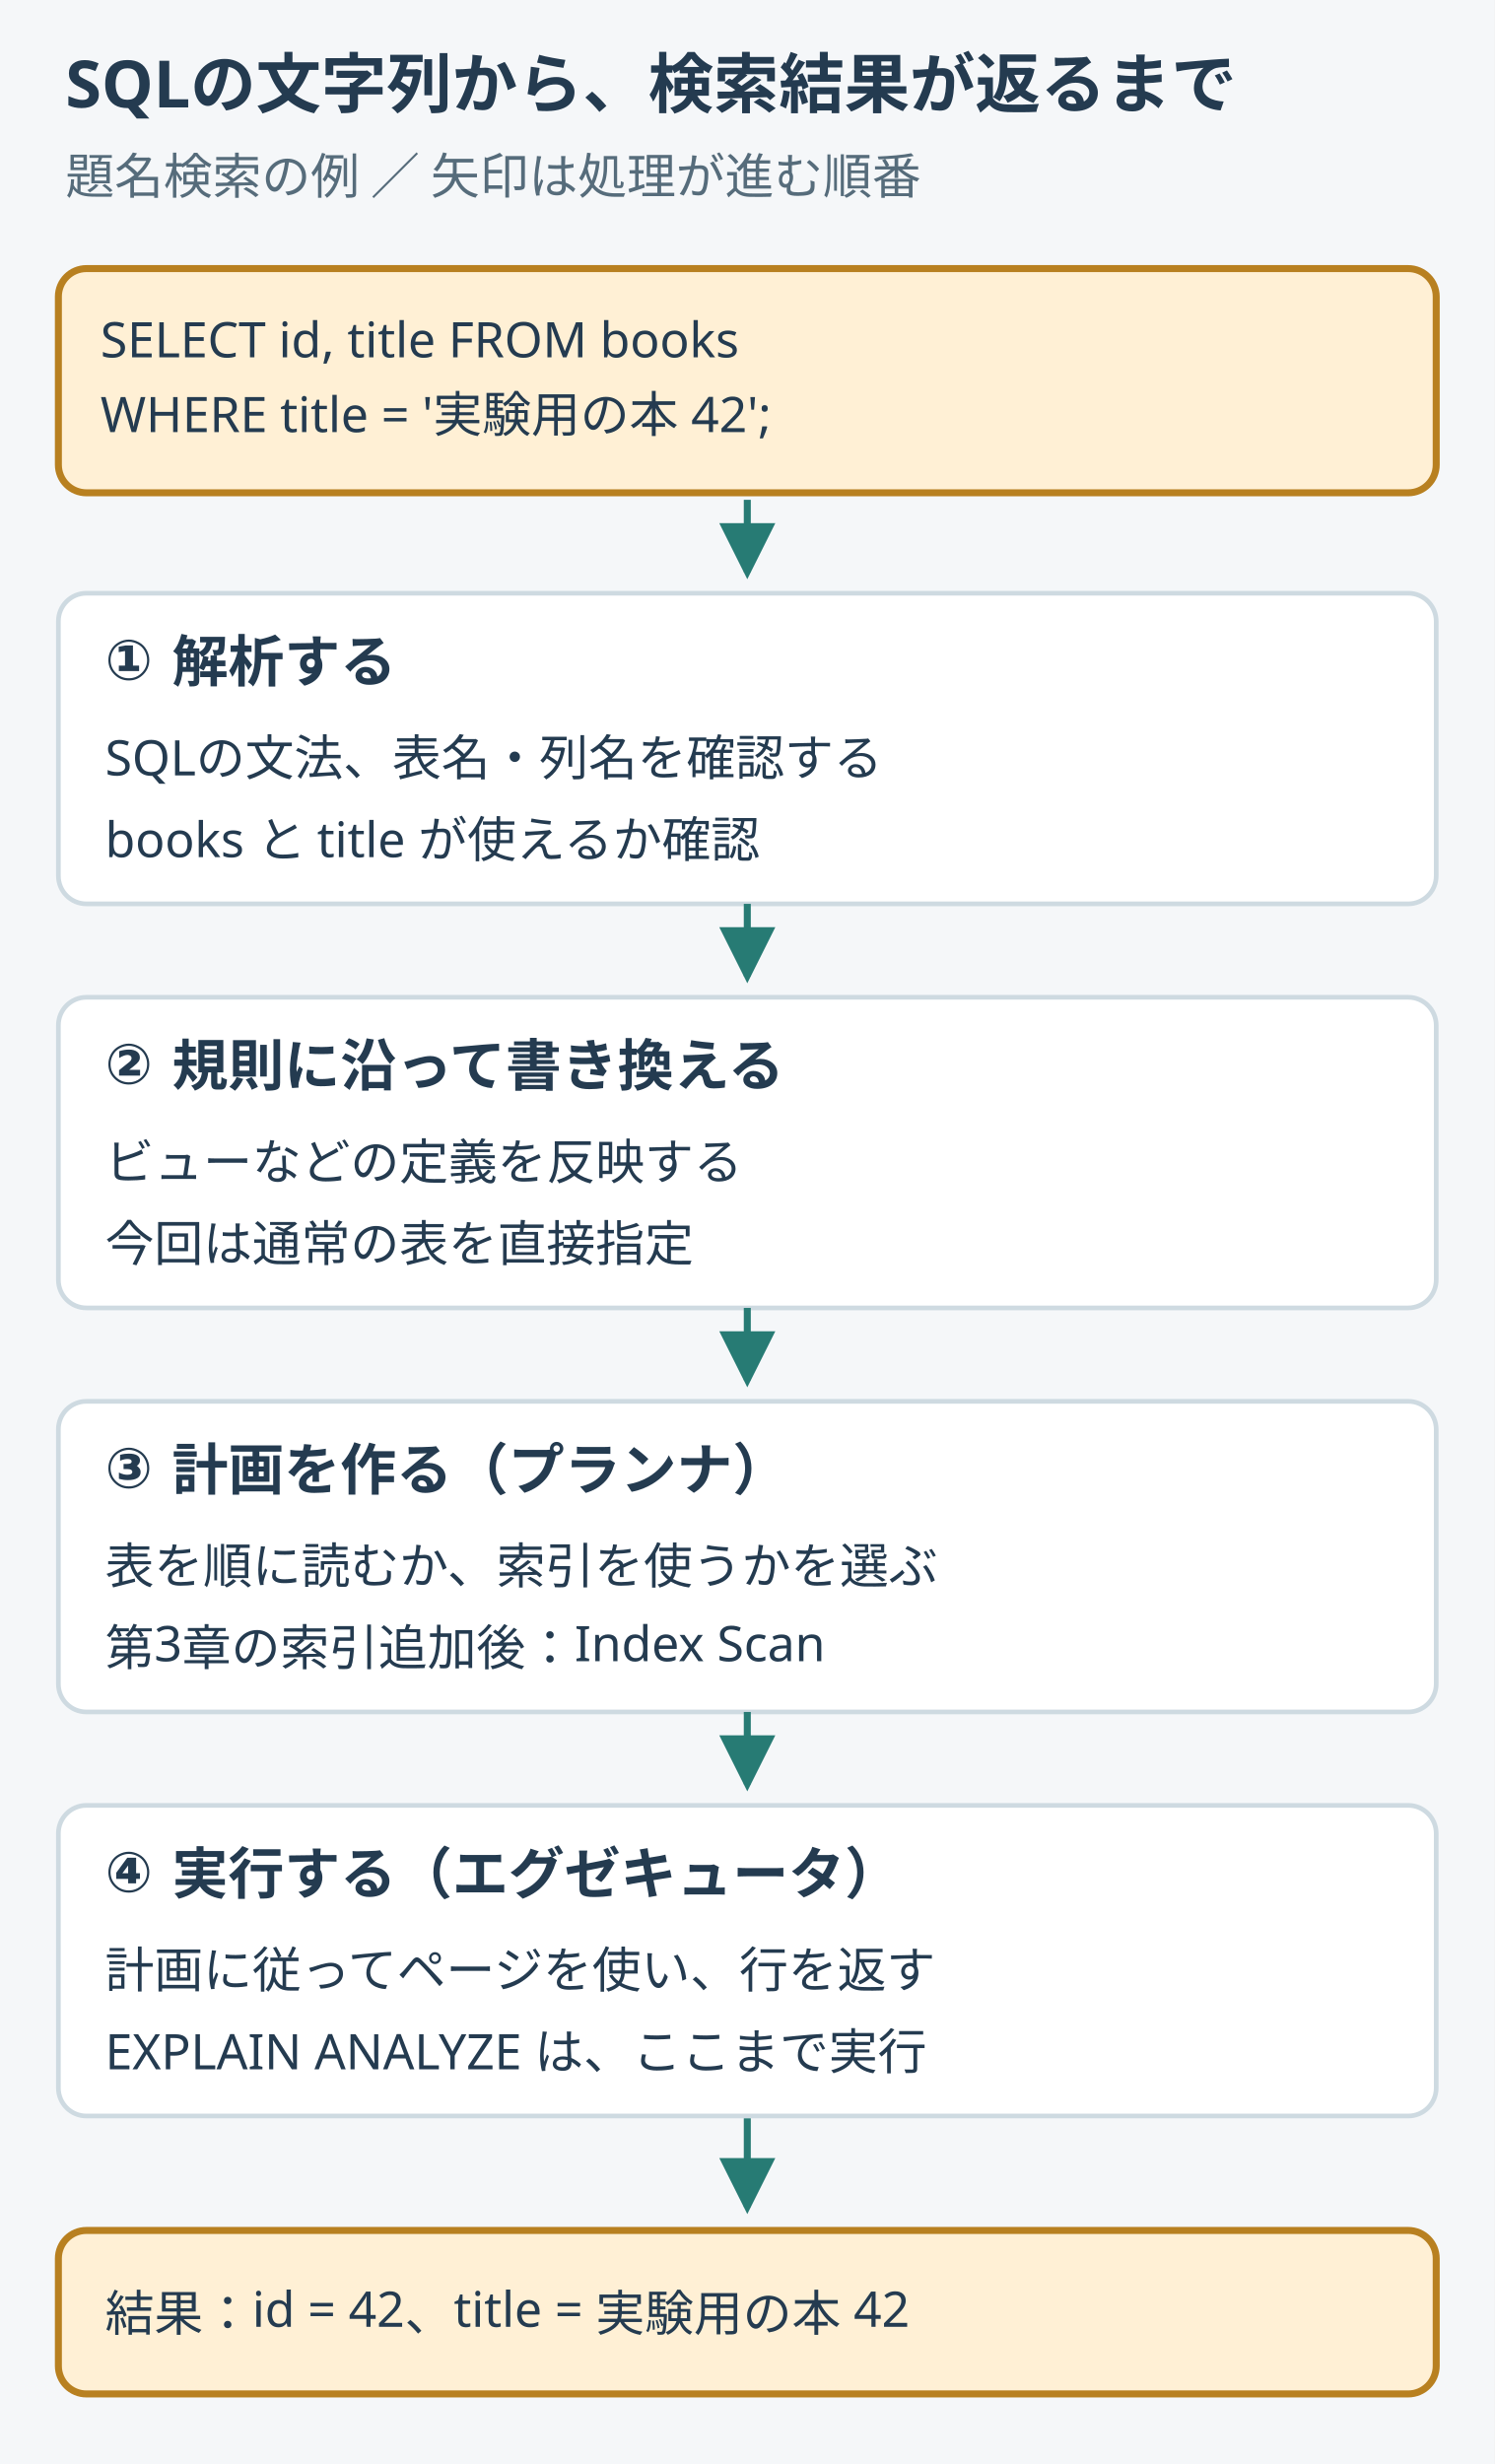
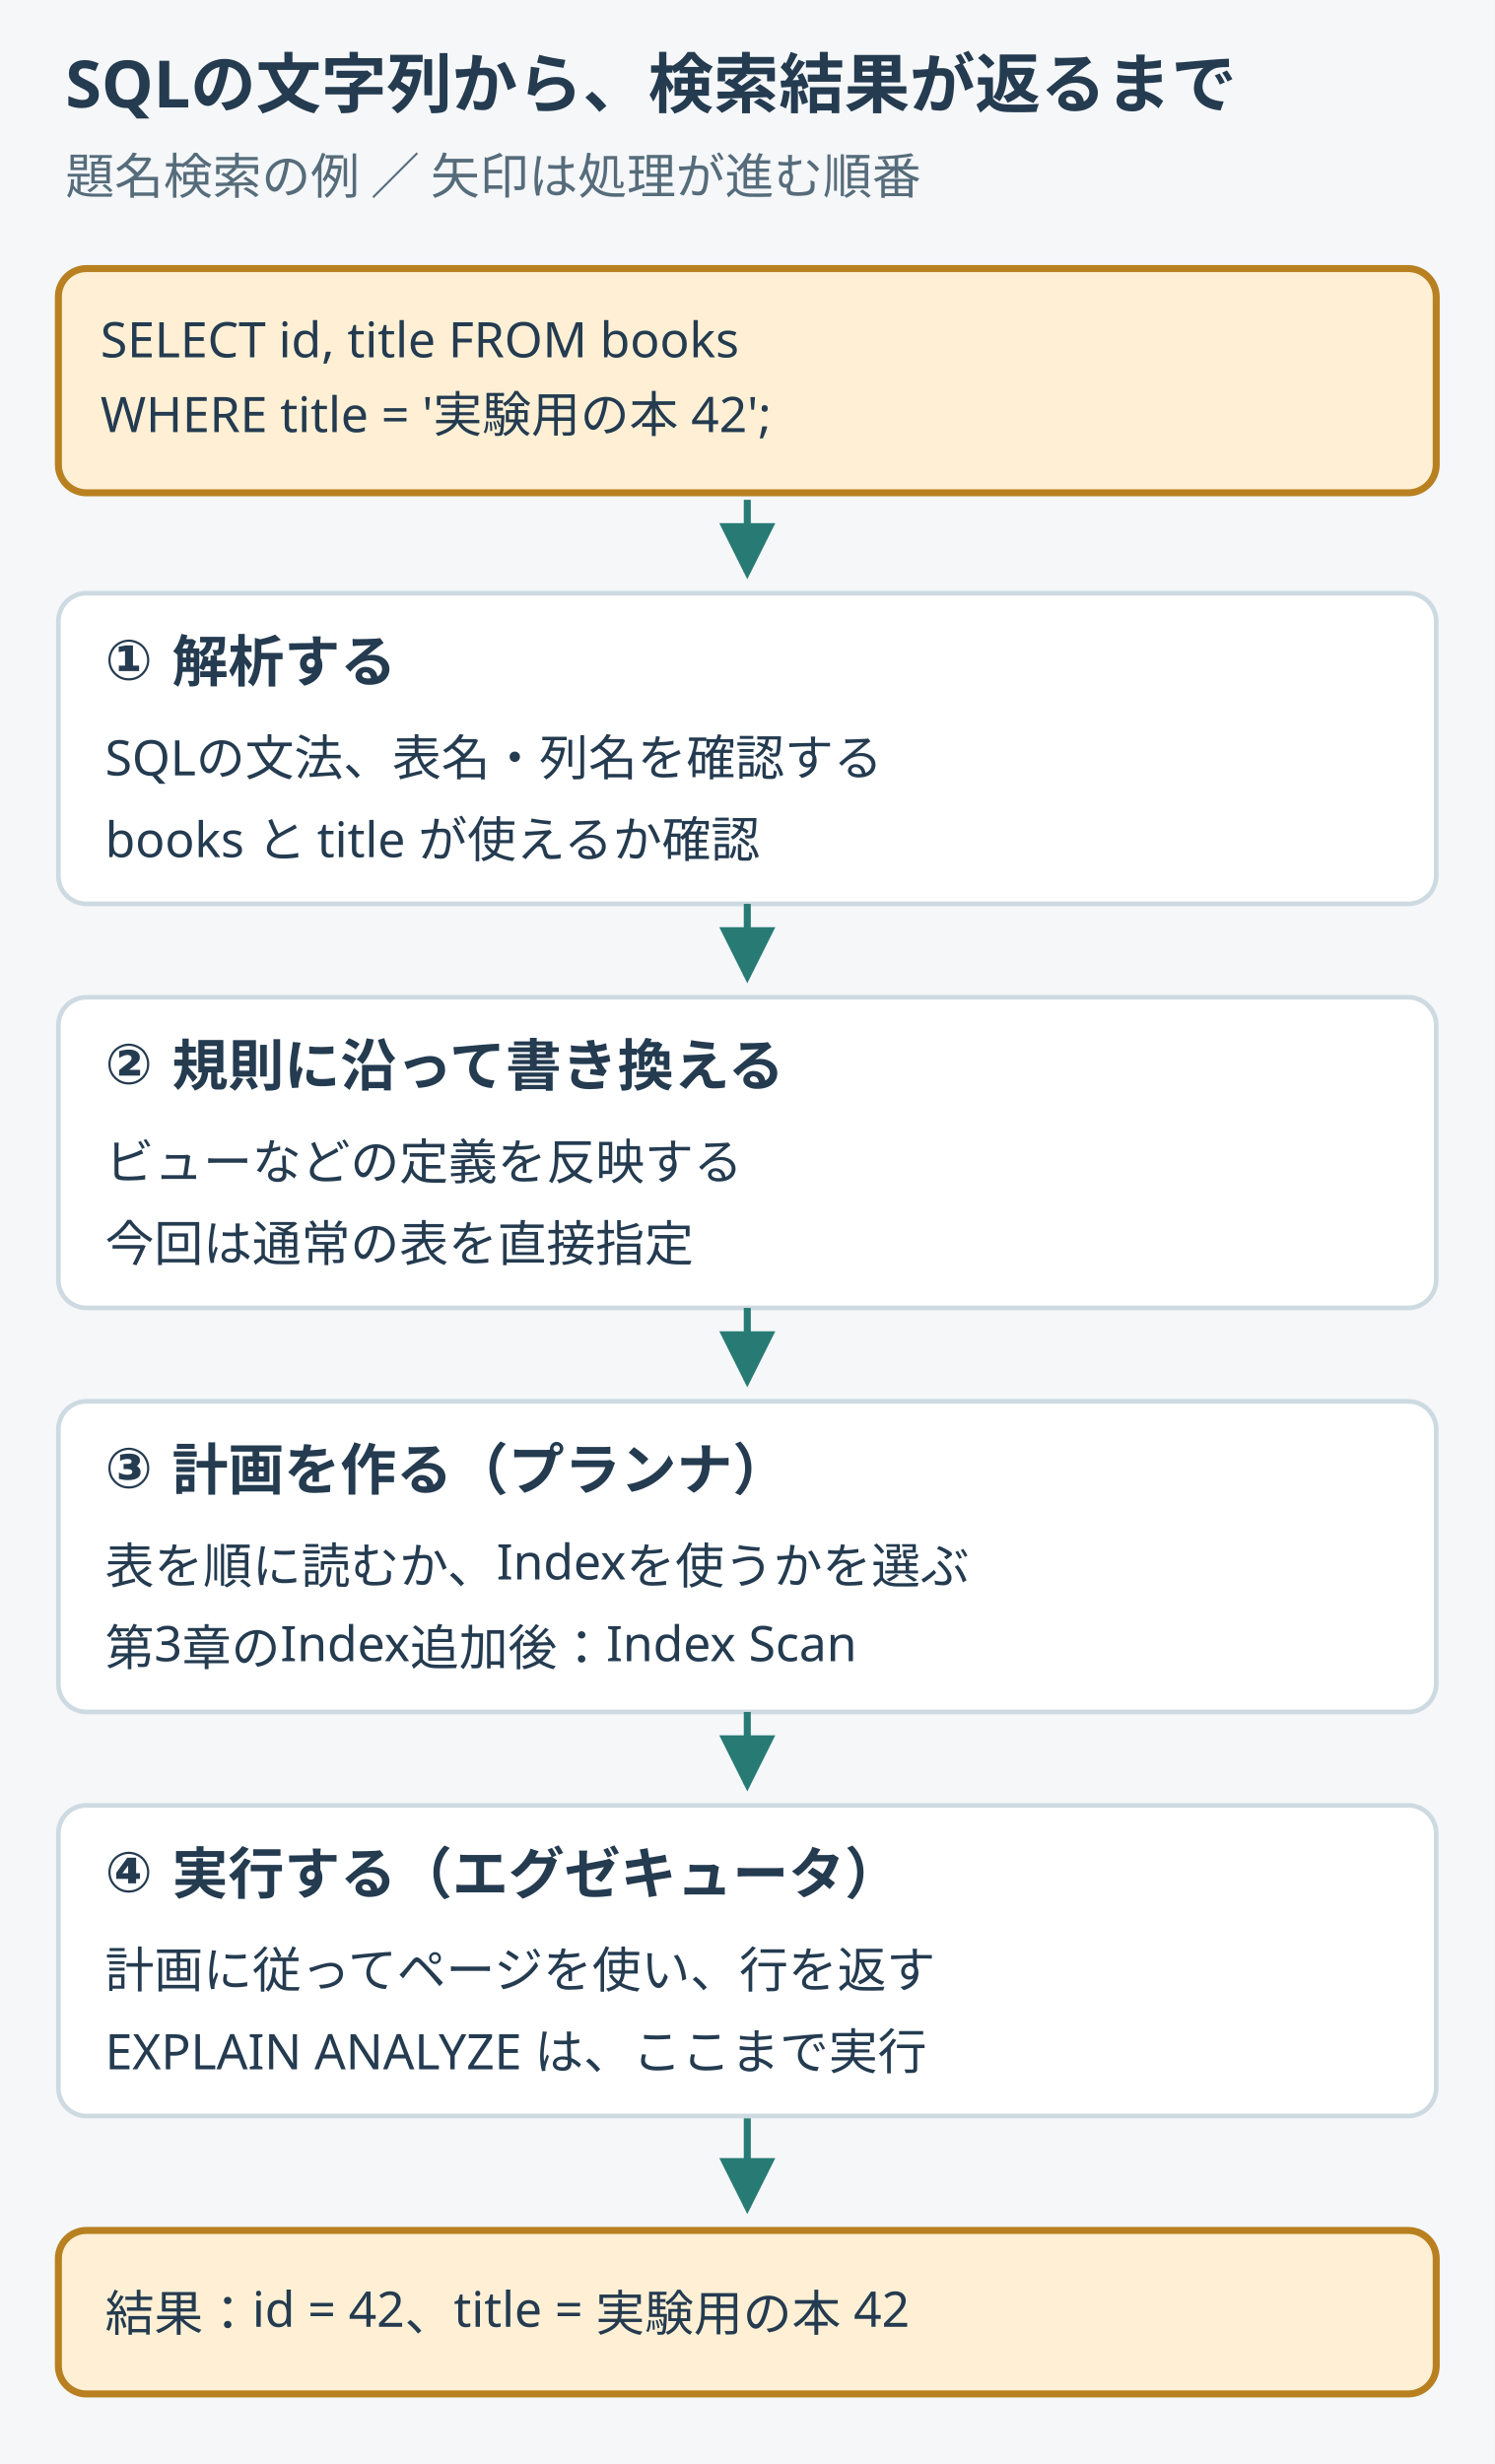
<svg xmlns="http://www.w3.org/2000/svg" width="640" height="1055" viewBox="0 0 640 1055" role="img" aria-labelledby="title desc">
  <defs>
    <marker id="a" markerWidth="8" markerHeight="8" refX="7" refY="4" orient="auto">
      <path d="M0 0L8 4L0 8" fill="#277b74" />
    </marker>
    <marker id="b" markerWidth="8" markerHeight="8" refX="7" refY="4" orient="auto">
      <path d="M0 0L8 4L0 8" fill="#99631b" />
    </marker>
  </defs>
  <style>text{font-family:"Hiragino Sans","Noto Sans JP",sans-serif;font-size:24px;fill:#243b50} .title{font-size:28px;font-weight:700} .bold{font-weight:700} .small{font-size:21px} .value{font-size:30px;font-weight:700} .muted{font-size:21px;fill:#566c7b} .teal{fill:#176e65;font-weight:700} .panel{fill:#fff;stroke:#cedae1;stroke-width:2} .box{fill:#ecf2f8;stroke:#a7bdcc;stroke-width:2} .memory{fill:#eaf6f1;stroke:#6d9f94;stroke-width:2} .hot{fill:#fff0d5;stroke:#b88020;stroke-width:3} .row{fill:#dcefe8;stroke:#448b7c;stroke-width:1.5} .edge{fill:none;stroke:#9cabb5;stroke-width:2} .arrow{fill:none;stroke:#277b74;stroke-width:3;marker-end:url(#a)} .request{fill:none;stroke:#99631b;stroke-width:3;stroke-dasharray:7 5;marker-end:url(#b)}</style>
  <rect width="640" height="1055" fill="#f5f7f9" />
  <text x="28" y="46" class="title">SQLの文字列から、検索結果が返るまで</text>
  <text x="28" y="83" class="muted">題名検索の例 ／ 矢印は処理が進む順番</text>
  <rect x="25" y="115" width="590" height="96" rx="12" class="hot" />
  <text x="43" y="153" class="small">SELECT id, title FROM books</text>
  <text x="43" y="185" class="small">WHERE title = '実験用の本 42';</text>
  <path d="M320 214 L320 245" class="arrow" />
  <rect x="25" y="254" width="590" height="133" rx="12" class="panel" />
  <text x="45" y="291" class="bold">① 解析する</text>
  <text x="45" y="332" class="small">SQLの文法、表名・列名を確認する</text>
  <text x="45" y="367" class="small">books と title が使えるか確認</text>
  <path d="M320 387 L320 418" class="arrow" />
  <rect x="25" y="427" width="590" height="133" rx="12" class="panel" />
  <text x="45" y="464" class="bold">② 規則に沿って書き換える</text>
  <text x="45" y="505" class="small">ビューなどの定義を反映する</text>
  <text x="45" y="540" class="small">今回は通常の表を直接指定</text>
  <path d="M320 560 L320 591" class="arrow" />
  <rect x="25" y="600" width="590" height="133" rx="12" class="panel" />
  <text x="45" y="637" class="bold">③ 計画を作る（プランナ）</text>
-   <text x="45" y="678" class="small">表を順に読むか、索引を使うかを選ぶ</text>
-   <text x="45" y="713" class="small">第3章の索引追加後：Index Scan</text>
+   <text x="45" y="678" class="small">表を順に読むか、Indexを使うかを選ぶ</text>
+   <text x="45" y="713" class="small">第3章のIndex追加後：Index Scan</text>
  <path d="M320 733 L320 764" class="arrow" />
  <rect x="25" y="773" width="590" height="133" rx="12" class="panel" />
  <text x="45" y="810" class="bold">④ 実行する（エグゼキュータ）</text>
  <text x="45" y="851" class="small">計画に従ってページを使い、行を返す</text>
  <text x="45" y="886" class="small">EXPLAIN ANALYZE は、ここまで実行</text>
  <path d="M320 907 L320 945" class="arrow" />
  <rect x="25" y="955" width="590" height="70" rx="12" class="hot" />
  <text x="45" y="998" class="small">結果：id = 42、title = 実験用の本 42</text>
</svg>
